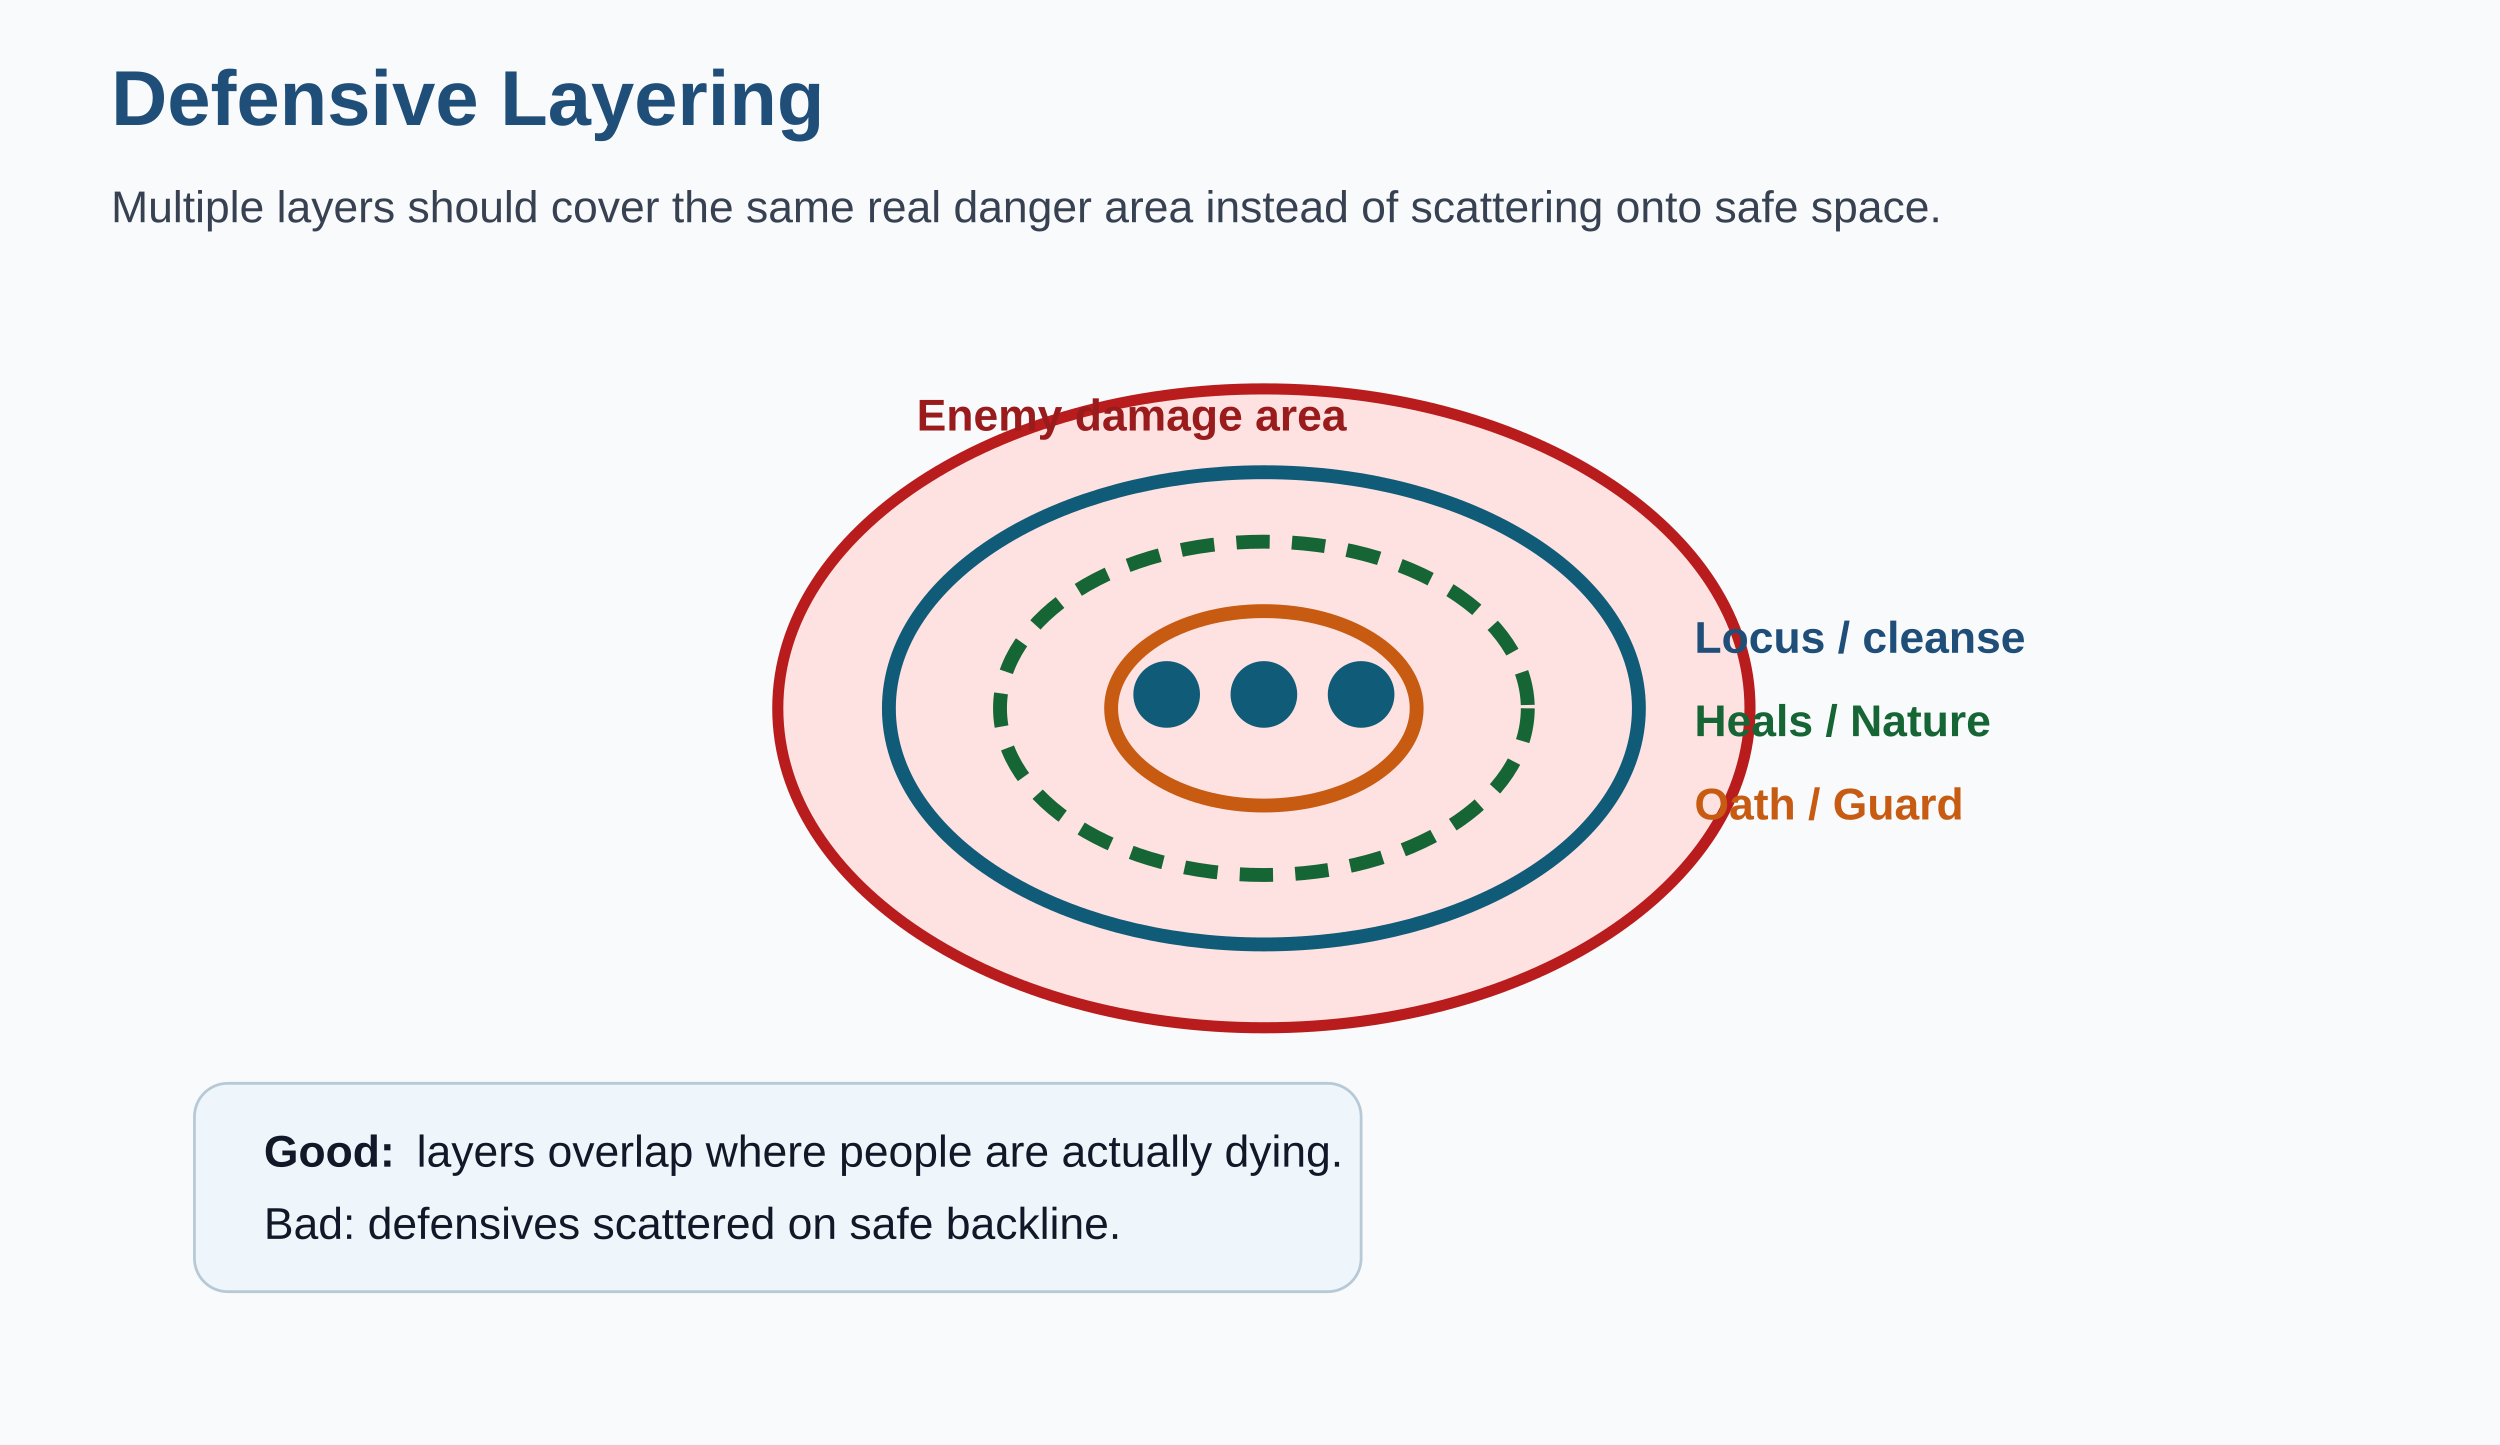
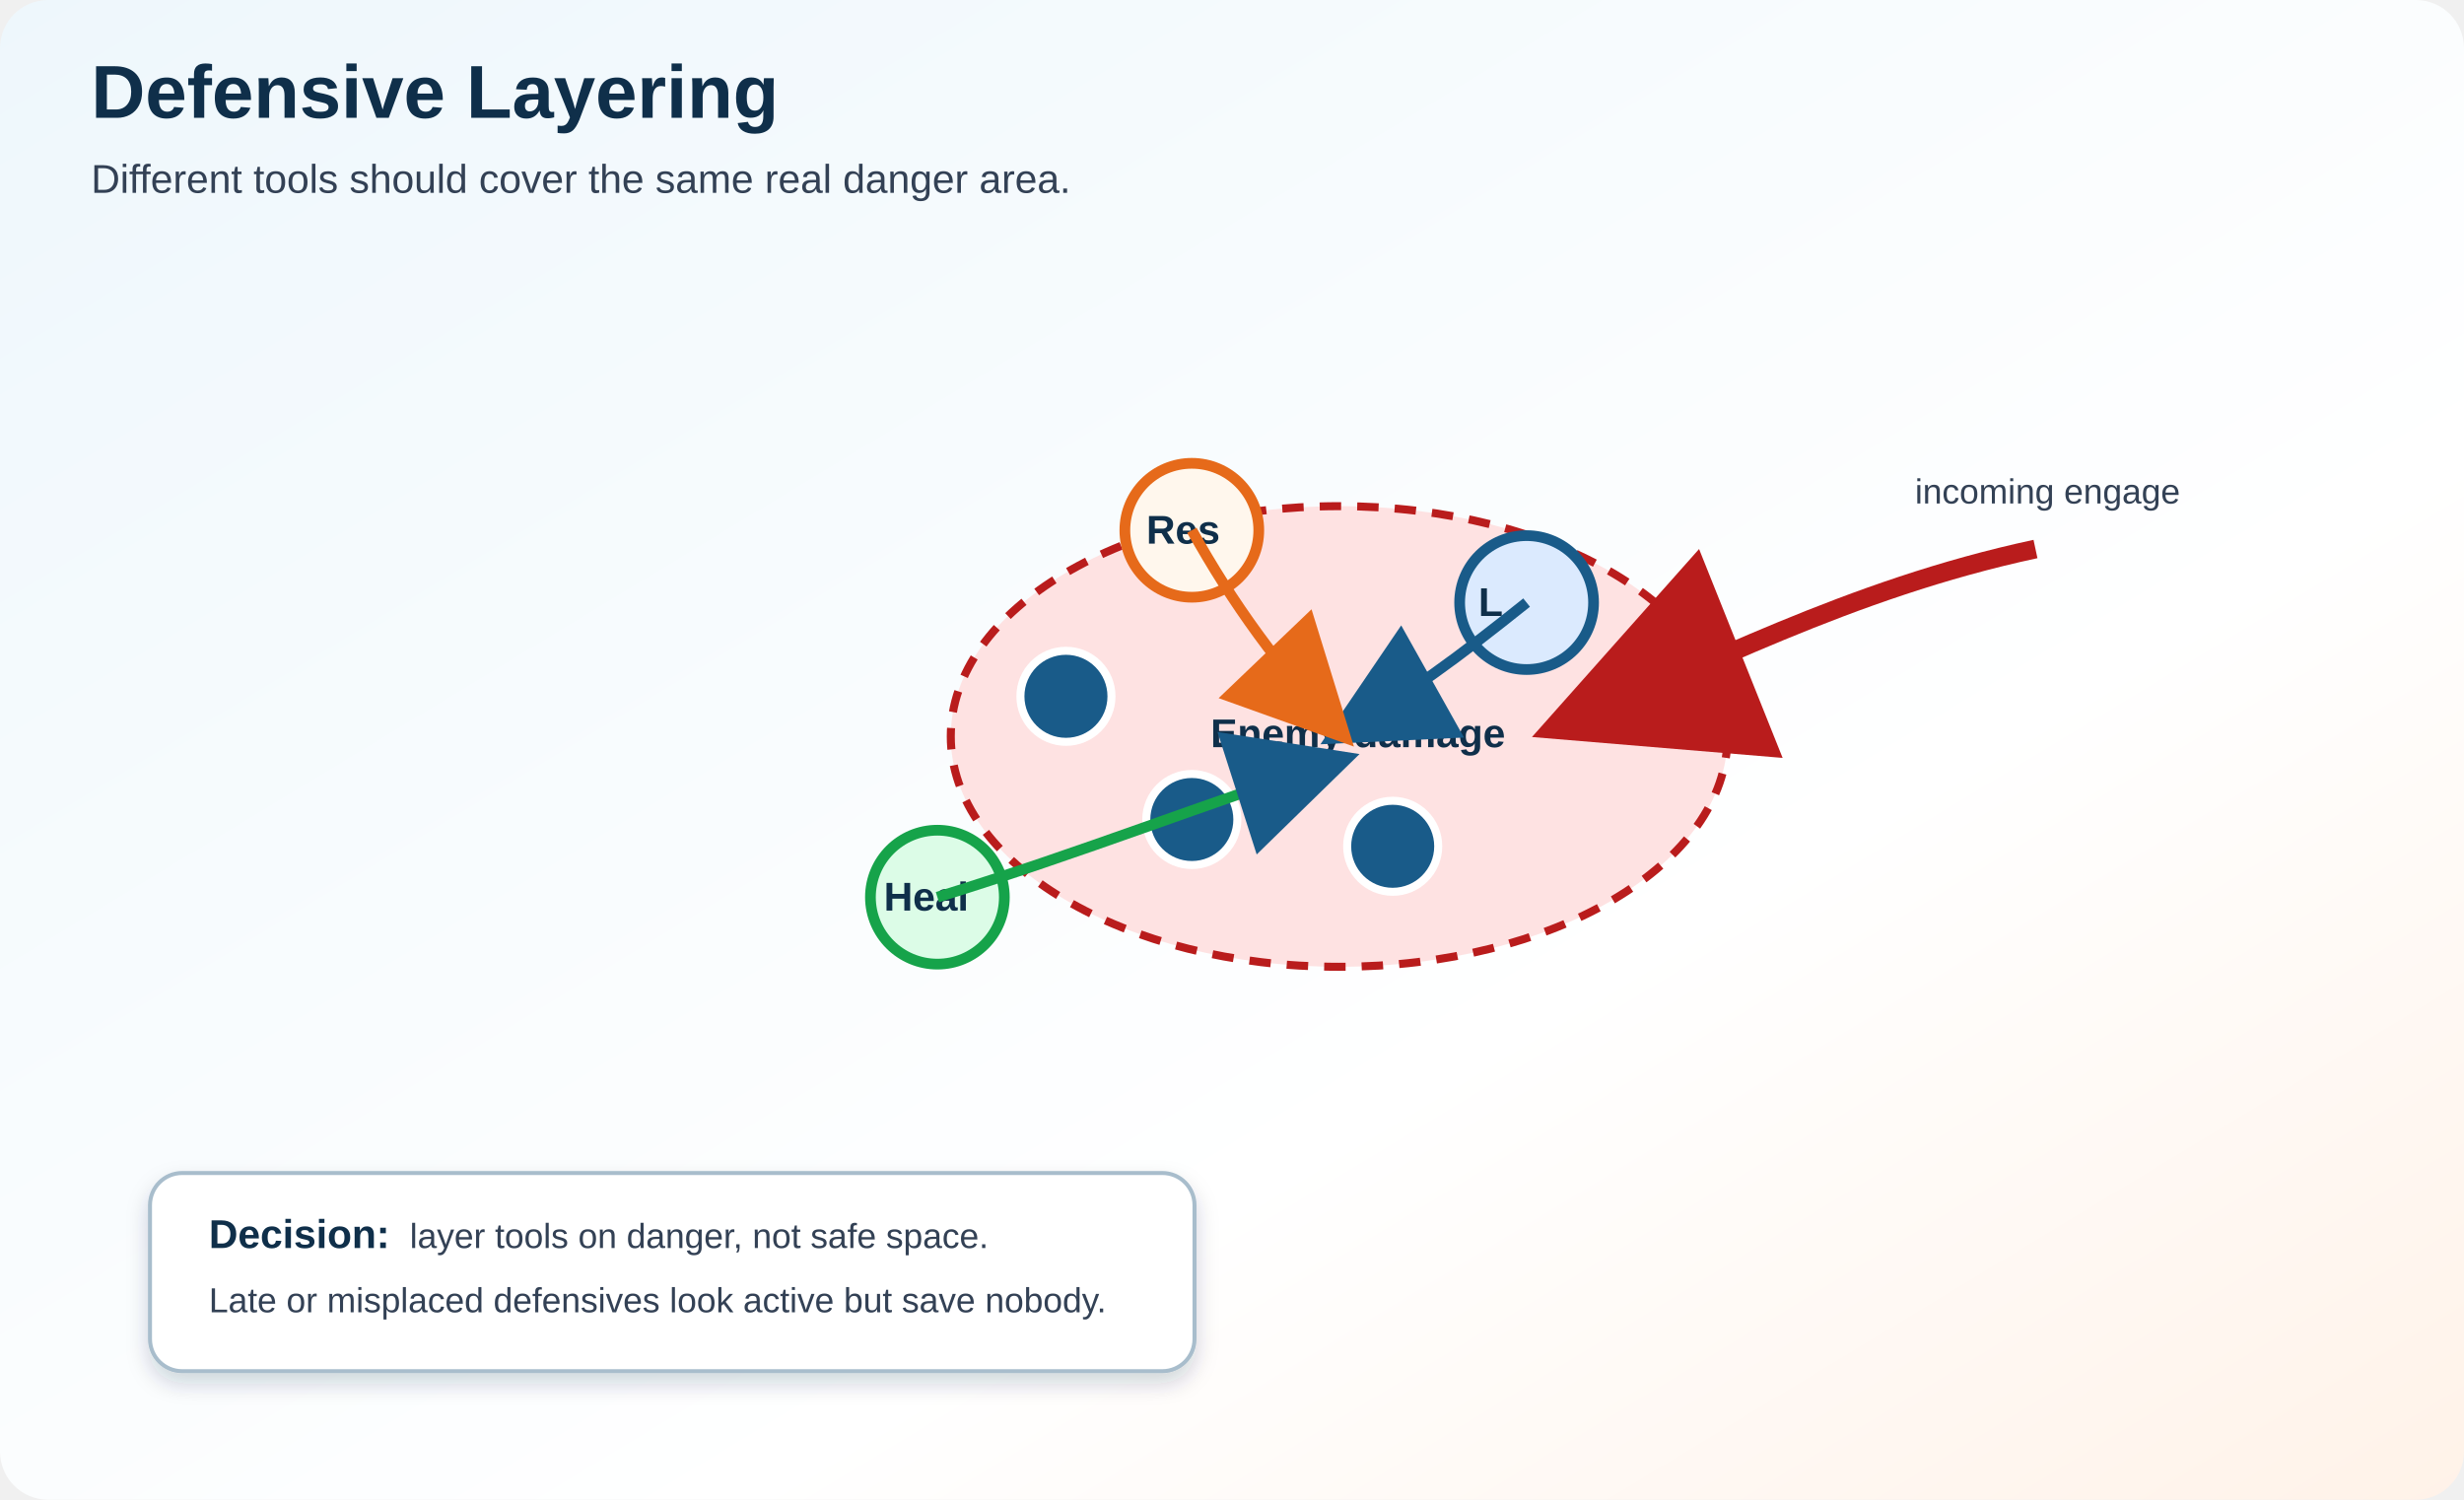
- <svg xmlns="http://www.w3.org/2000/svg" width="900" height="520" viewBox="0 0 900 520">
-   <rect width="900" height="520" fill="#f8fafc" />
-   <text x="40" y="45" font-size="28" font-family="Arial" fill="#1f4e78" font-weight="700">Defensive Layering</text>
-   <text x="40" y="80" font-size="16" font-family="Arial" fill="#374151">Multiple layers should cover the same real danger area instead of scattering onto safe space.</text>
-   <ellipse cx="455" cy="255" rx="175" ry="115" fill="#fee2e2" stroke="#b91c1c" stroke-width="4" />
-   <ellipse cx="455" cy="255" rx="135" ry="85" fill="none" stroke="#0f5b78" stroke-width="5" />
-   <ellipse cx="455" cy="255" rx="95" ry="60" fill="none" stroke="#166534" stroke-width="5" stroke-dasharray="12 8" />
-   <ellipse cx="455" cy="255" rx="55" ry="35" fill="none" stroke="#c75b12" stroke-width="5" />
-   <text x="330" y="155" font-size="16" font-family="Arial" fill="#991b1b" font-weight="700">Enemy damage area</text>
-   <text x="610" y="235" font-size="16" font-family="Arial" fill="#1f4e78" font-weight="700">Locus / cleanse</text>
-   <text x="610" y="265" font-size="16" font-family="Arial" fill="#166534" font-weight="700">Heals / Nature</text>
-   <text x="610" y="295" font-size="16" font-family="Arial" fill="#c75b12" font-weight="700">Oath / Guard</text>
-   <g fill="#0f5b78">
-     <circle cx="420" cy="250" r="12" />
-     <circle cx="455" cy="250" r="12" />
-     <circle cx="490" cy="250" r="12" />
+ <svg xmlns="http://www.w3.org/2000/svg" width="920" height="560" viewBox="0 0 920 560" role="img" aria-label="Defensive Layering">
+   <defs>
+     <linearGradient id="bg" x1="0" y1="0" x2="1" y2="1">
+       <stop offset="0" stop-color="#eef7fc" />
+       <stop offset="0.65" stop-color="#ffffff" />
+       <stop offset="1" stop-color="#fff2e8" />
+     </linearGradient>
+     <filter id="shadow" x="-20%" y="-20%" width="140%" height="140%">
+       <feDropShadow dx="0" dy="4" stdDeviation="4" flood-color="#0f2f4a" flood-opacity="0.18" />
+     </filter>
+     <marker id="arrow-blue" markerWidth="12" markerHeight="12" refX="10" refY="6" orient="auto">
+       <path d="M0,0 L12,6 L0,12 z" fill="#195b89" />
+     </marker>
+     <marker id="arrow-orange" markerWidth="12" markerHeight="12" refX="10" refY="6" orient="auto">
+       <path d="M0,0 L12,6 L0,12 z" fill="#e66a1a" />
+     </marker>
+     <marker id="arrow-red" markerWidth="12" markerHeight="12" refX="10" refY="6" orient="auto">
+       <path d="M0,0 L12,6 L0,12 z" fill="#b91c1c" />
+     </marker>
+     <style>
+       .title{font:700 28px Arial, sans-serif; fill:#0f2f4a}
+       .sub{font:400 15px Arial, sans-serif; fill:#334155}
+       .label{font:700 15px Arial, sans-serif; fill:#0f2f4a}
+       .small{font:400 13px Arial, sans-serif; fill:#334155}
+       .unit{fill:#195b89; stroke:#ffffff; stroke-width:3}
+       .enemy{fill:#b91c1c; stroke:#ffffff; stroke-width:3}
+       .support{fill:#0f6a7a; stroke:#ffffff; stroke-width:3}
+       .healer{fill:#16a34a; stroke:#ffffff; stroke-width:3}
+       .danger{fill:#fee2e2; stroke:#b91c1c; stroke-width:3; stroke-dasharray:8 6}
+       .safe{fill:#e8f5e9; stroke:#16a34a; stroke-width:2; stroke-dasharray:5 5}
+       .panel{fill:#ffffff; stroke:#a8bdcc; stroke-width:1.5; filter:url(#shadow)}
+     </style>
+   </defs>
+   <rect width="920" height="560" rx="18" fill="url(#bg)" />
+   <text x="34" y="44" class="title">Defensive Layering</text>
+   <text x="34" y="72" class="sub">Different tools should cover the same real danger area.</text>
+   <ellipse cx="500" cy="275" rx="145" ry="86" class="danger" />
+   <text x="452" y="279" class="label" fill="#991b1b">Enemy damage</text>
+   <path d="M760,205 C690,220 635,250 585,270" stroke="#b91c1c" stroke-width="7" fill="none" marker-end="url(#arrow-red)" />
+   <text x="715" y="188" class="small" fill="#991b1b">incoming engage</text>
+   <g>
+     <circle cx="398" cy="260" r="17" class="unit" />
+     <circle cx="445" cy="306" r="17" class="unit" />
+     <circle cx="520" cy="316" r="17" class="unit" />
  </g>
-   <rect x="70" y="390" width="420" height="75" rx="12" fill="#eef6fb" stroke="#b7c9d6" />
-   <text x="95" y="420" font-size="16" font-family="Arial" fill="#111827" font-weight="700">Good:</text>
-   <text x="150" y="420" font-size="16" font-family="Arial" fill="#111827">layers overlap where people are actually dying.</text>
-   <text x="95" y="446" font-size="16" font-family="Arial" fill="#111827">Bad: defensives scattered on safe backline.</text>
+   <circle cx="570" cy="225" r="25" fill="#dbeafe" stroke="#195b89" stroke-width="4" />
+   <text x="552" y="230" class="label">L</text>
+   <circle cx="350" cy="335" r="25" fill="#dcfce7" stroke="#16a34a" stroke-width="4" />
+   <text x="330" y="340" class="label">Heal</text>
+   <circle cx="445" cy="198" r="25" fill="#fff7ed" stroke="#e66a1a" stroke-width="4" />
+   <text x="428" y="203" class="label">Res</text>
+   <path d="M570,225 C545,245 525,260 500,274" stroke="#195b89" stroke-width="4" fill="none" marker-end="url(#arrow-blue)" />
+   <path d="M350,335 C405,318 450,300 500,284" stroke="#16a34a" stroke-width="4" fill="none" marker-end="url(#arrow-blue)" />
+   <path d="M445,198 C460,225 478,250 500,273" stroke="#e66a1a" stroke-width="4" fill="none" marker-end="url(#arrow-orange)" />
+   <rect x="56" y="438" width="390" height="74" rx="12" class="panel" />
+   <text x="78" y="466" class="label">Decision:</text>
+   <text x="153" y="466" class="small">layer tools on danger, not safe space.</text>
+   <text x="78" y="490" class="small">Late or misplaced defensives look active but save nobody.</text>
</svg>
